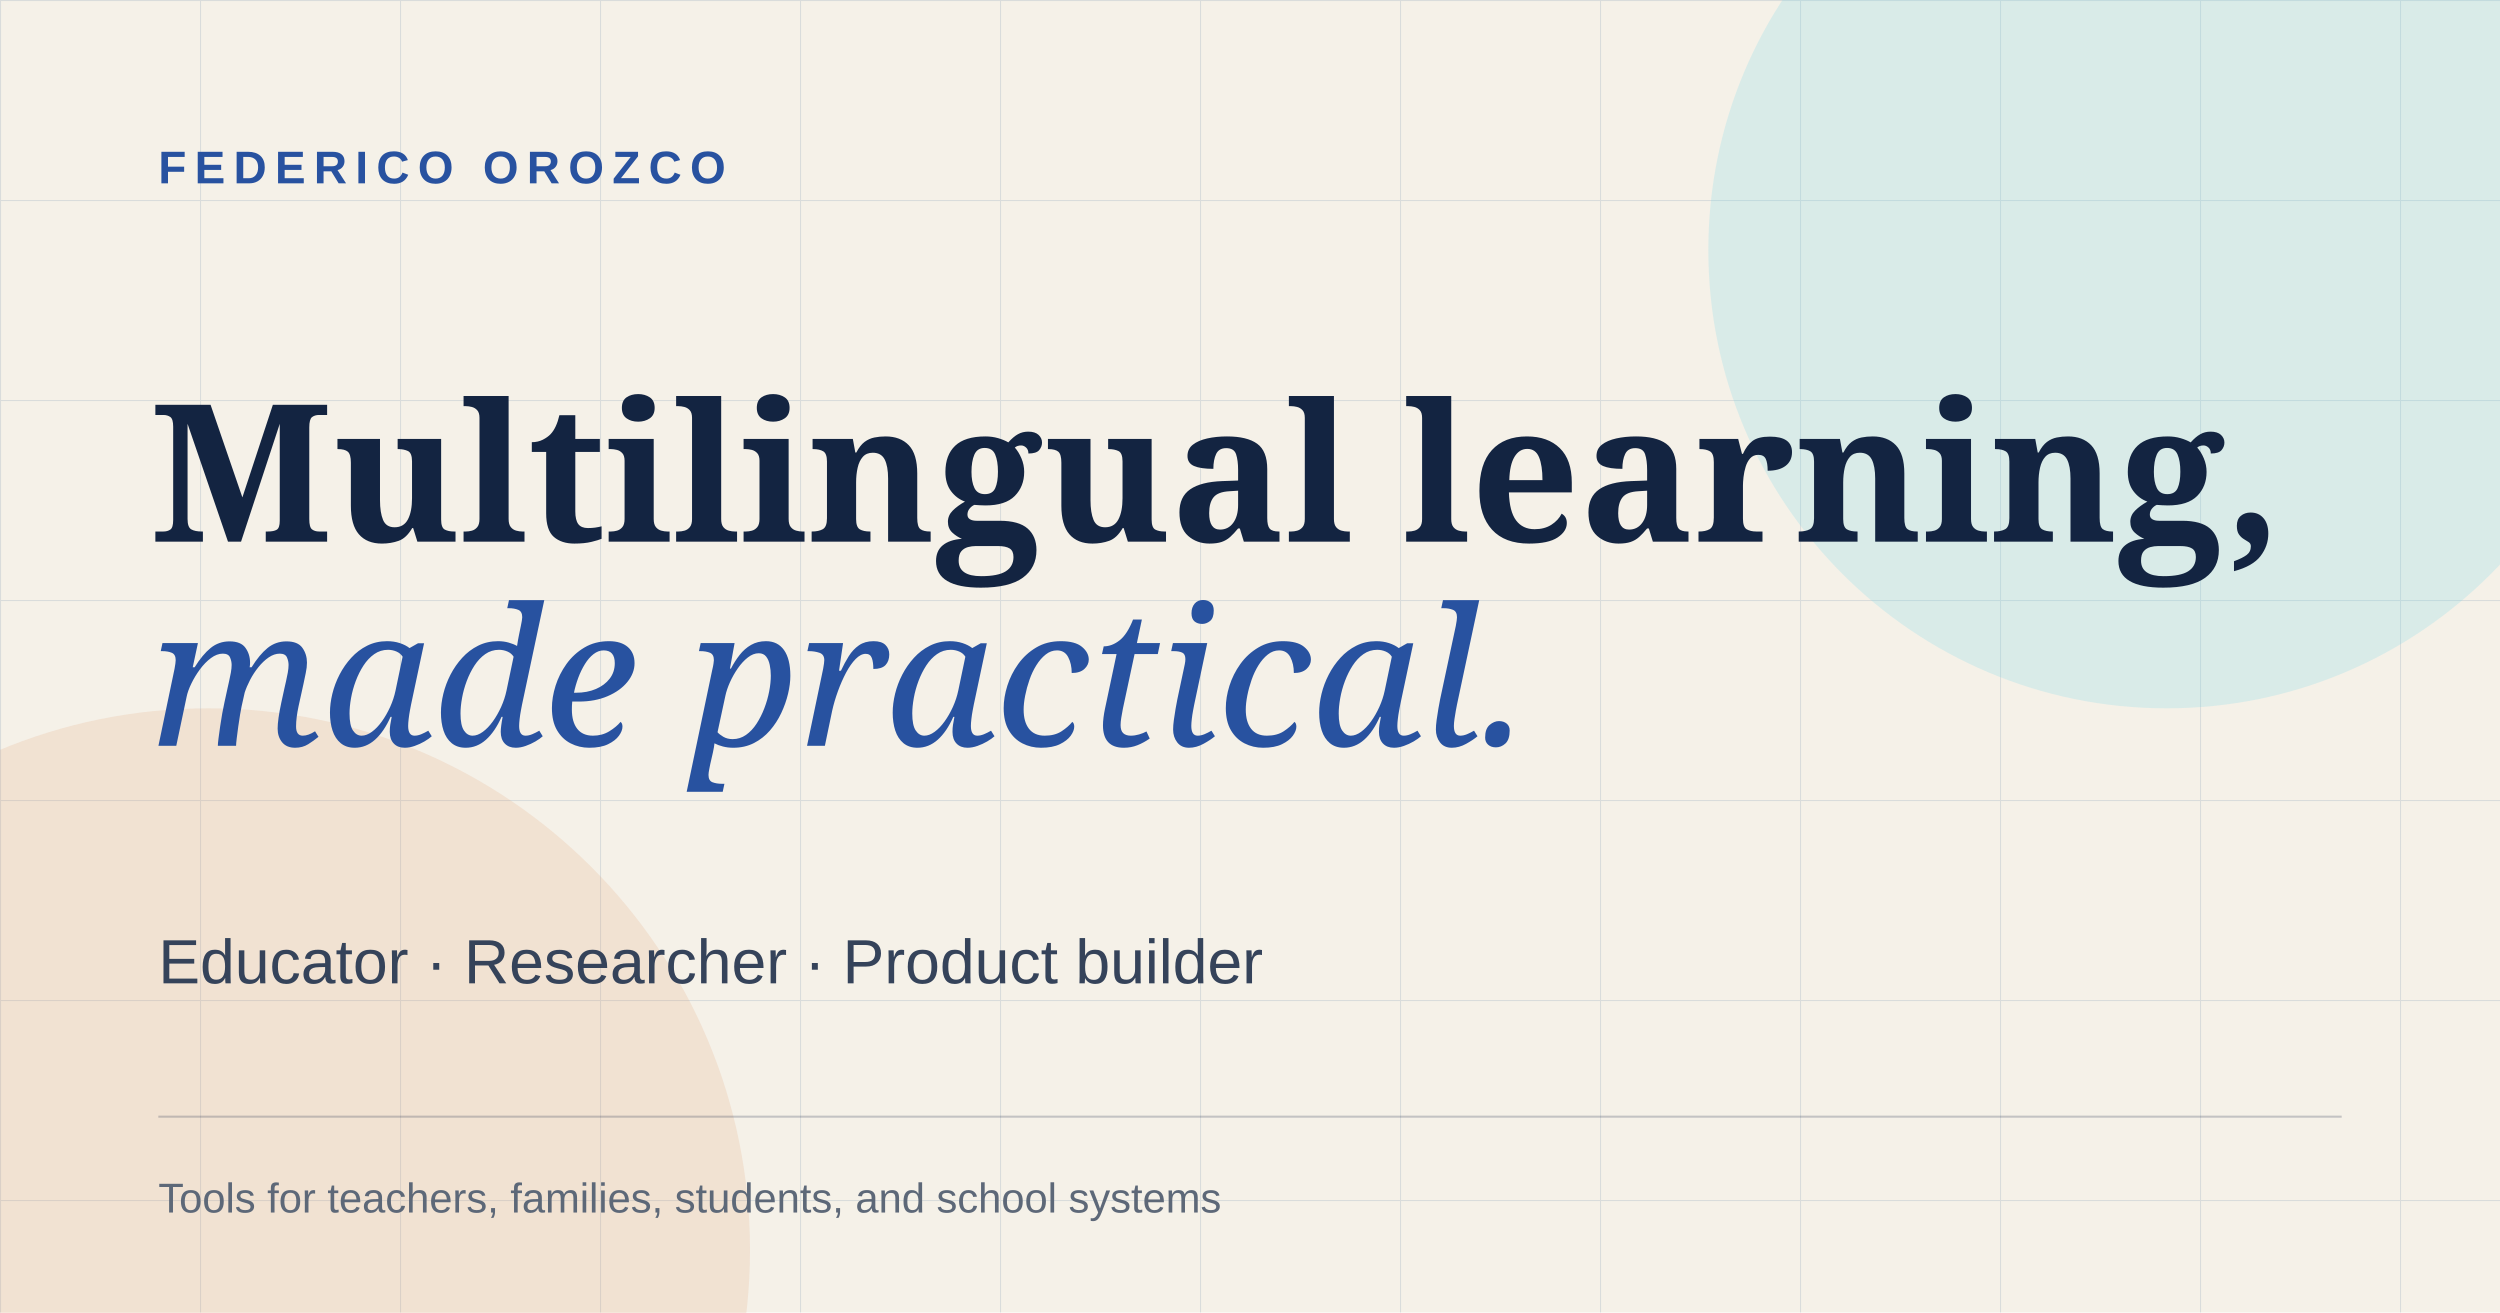
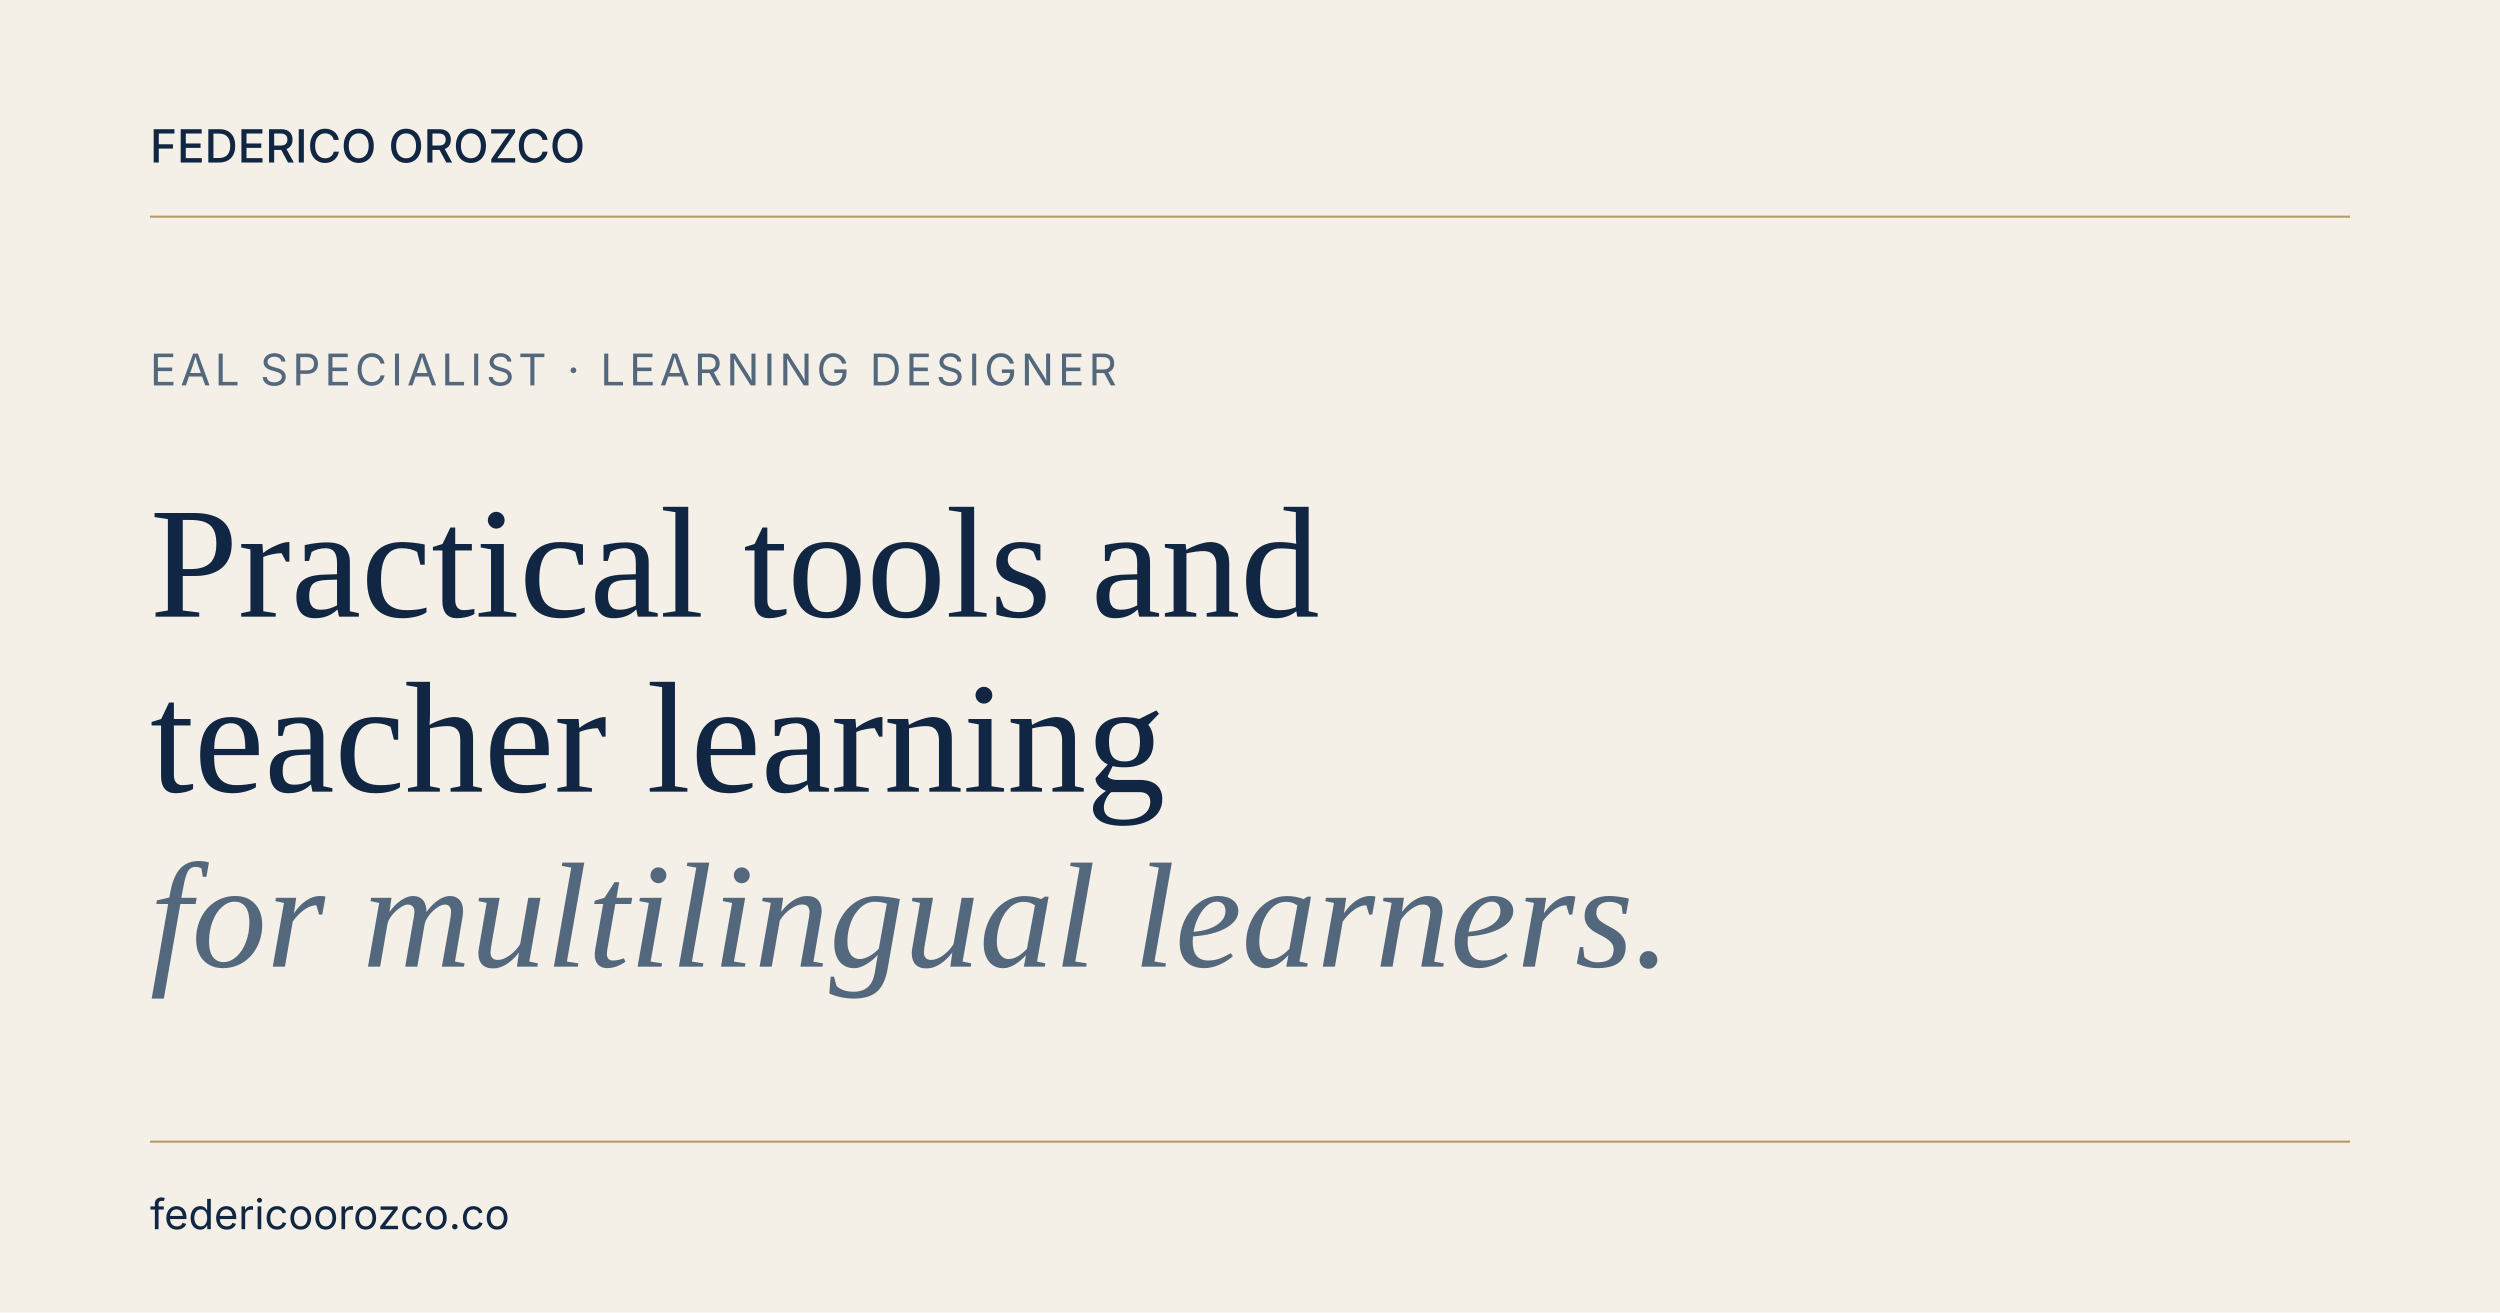
<svg xmlns="http://www.w3.org/2000/svg" width="1200" height="630" viewBox="0 0 1200 630">
-   <defs>
-     <pattern id="g" width="96" height="96" patternUnits="userSpaceOnUse">
-       <path d="M96 0H0v96" fill="none" stroke="#31568d" stroke-opacity=".14" />
-     </pattern>
-   </defs>
-   <rect width="1200" height="630" fill="#f5f1e8" />
-   <rect width="1200" height="630" fill="url(#g)" />
-   <circle cx="1040" cy="120" r="220" fill="#78d9e8" fill-opacity=".22" />
-   <circle cx="100" cy="600" r="260" fill="#df9b74" fill-opacity=".18" />
-   <text x="76" y="88" font-family="Arial, sans-serif" font-size="22" font-weight="700" letter-spacing="4" fill="#2852a0">FEDERICO OROZCO</text>
-   <text x="72" y="260" font-family="Georgia, serif" font-size="92" font-weight="700" fill="#132441">Multilingual learning,</text>
-   <text x="72" y="358" font-family="Georgia, serif" font-size="92" font-style="italic" fill="#2852a0">made practical.</text>
-   <text x="76" y="472" font-family="Arial, sans-serif" font-size="30" fill="#35435a">Educator · Researcher · Product builder</text>
-   <path d="M76 536h1048" stroke="#132441" stroke-opacity=".22" />
-   <text x="76" y="582" font-family="Arial, sans-serif" font-size="20" fill="#5d6878">Tools for teachers, families, students, and school systems</text>
+   <rect width="1200" height="630" fill="#F5F0E7" />
+   <path d="M72 104H1128M72 548H1128" stroke="#B59A67" stroke-width="1" />
+   <text x="72" y="78" font-family="Inter, Arial, sans-serif" font-size="22" font-weight="500" fill="#102642">FEDERICO OROZCO</text>
+   <text x="72" y="185" font-family="Inter, Arial, sans-serif" font-size="21" letter-spacing="2" fill="#53677D">EAL SPECIALIST · LEARNING DESIGNER</text>
+   <text x="72" y="296" font-family="Source Serif 4, Georgia, serif" font-size="76" fill="#102642">Practical tools and</text>
+   <text x="72" y="380" font-family="Source Serif 4, Georgia, serif" font-size="76" fill="#102642">teacher learning</text>
+   <text x="72" y="464" font-family="Source Serif 4, Georgia, serif" font-size="72" font-style="italic" fill="#53677D">for multilingual learners.</text>
+   <text x="72" y="590" font-family="Inter, Arial, sans-serif" font-size="20" fill="#102642">federicoorozco.co</text>
</svg>
